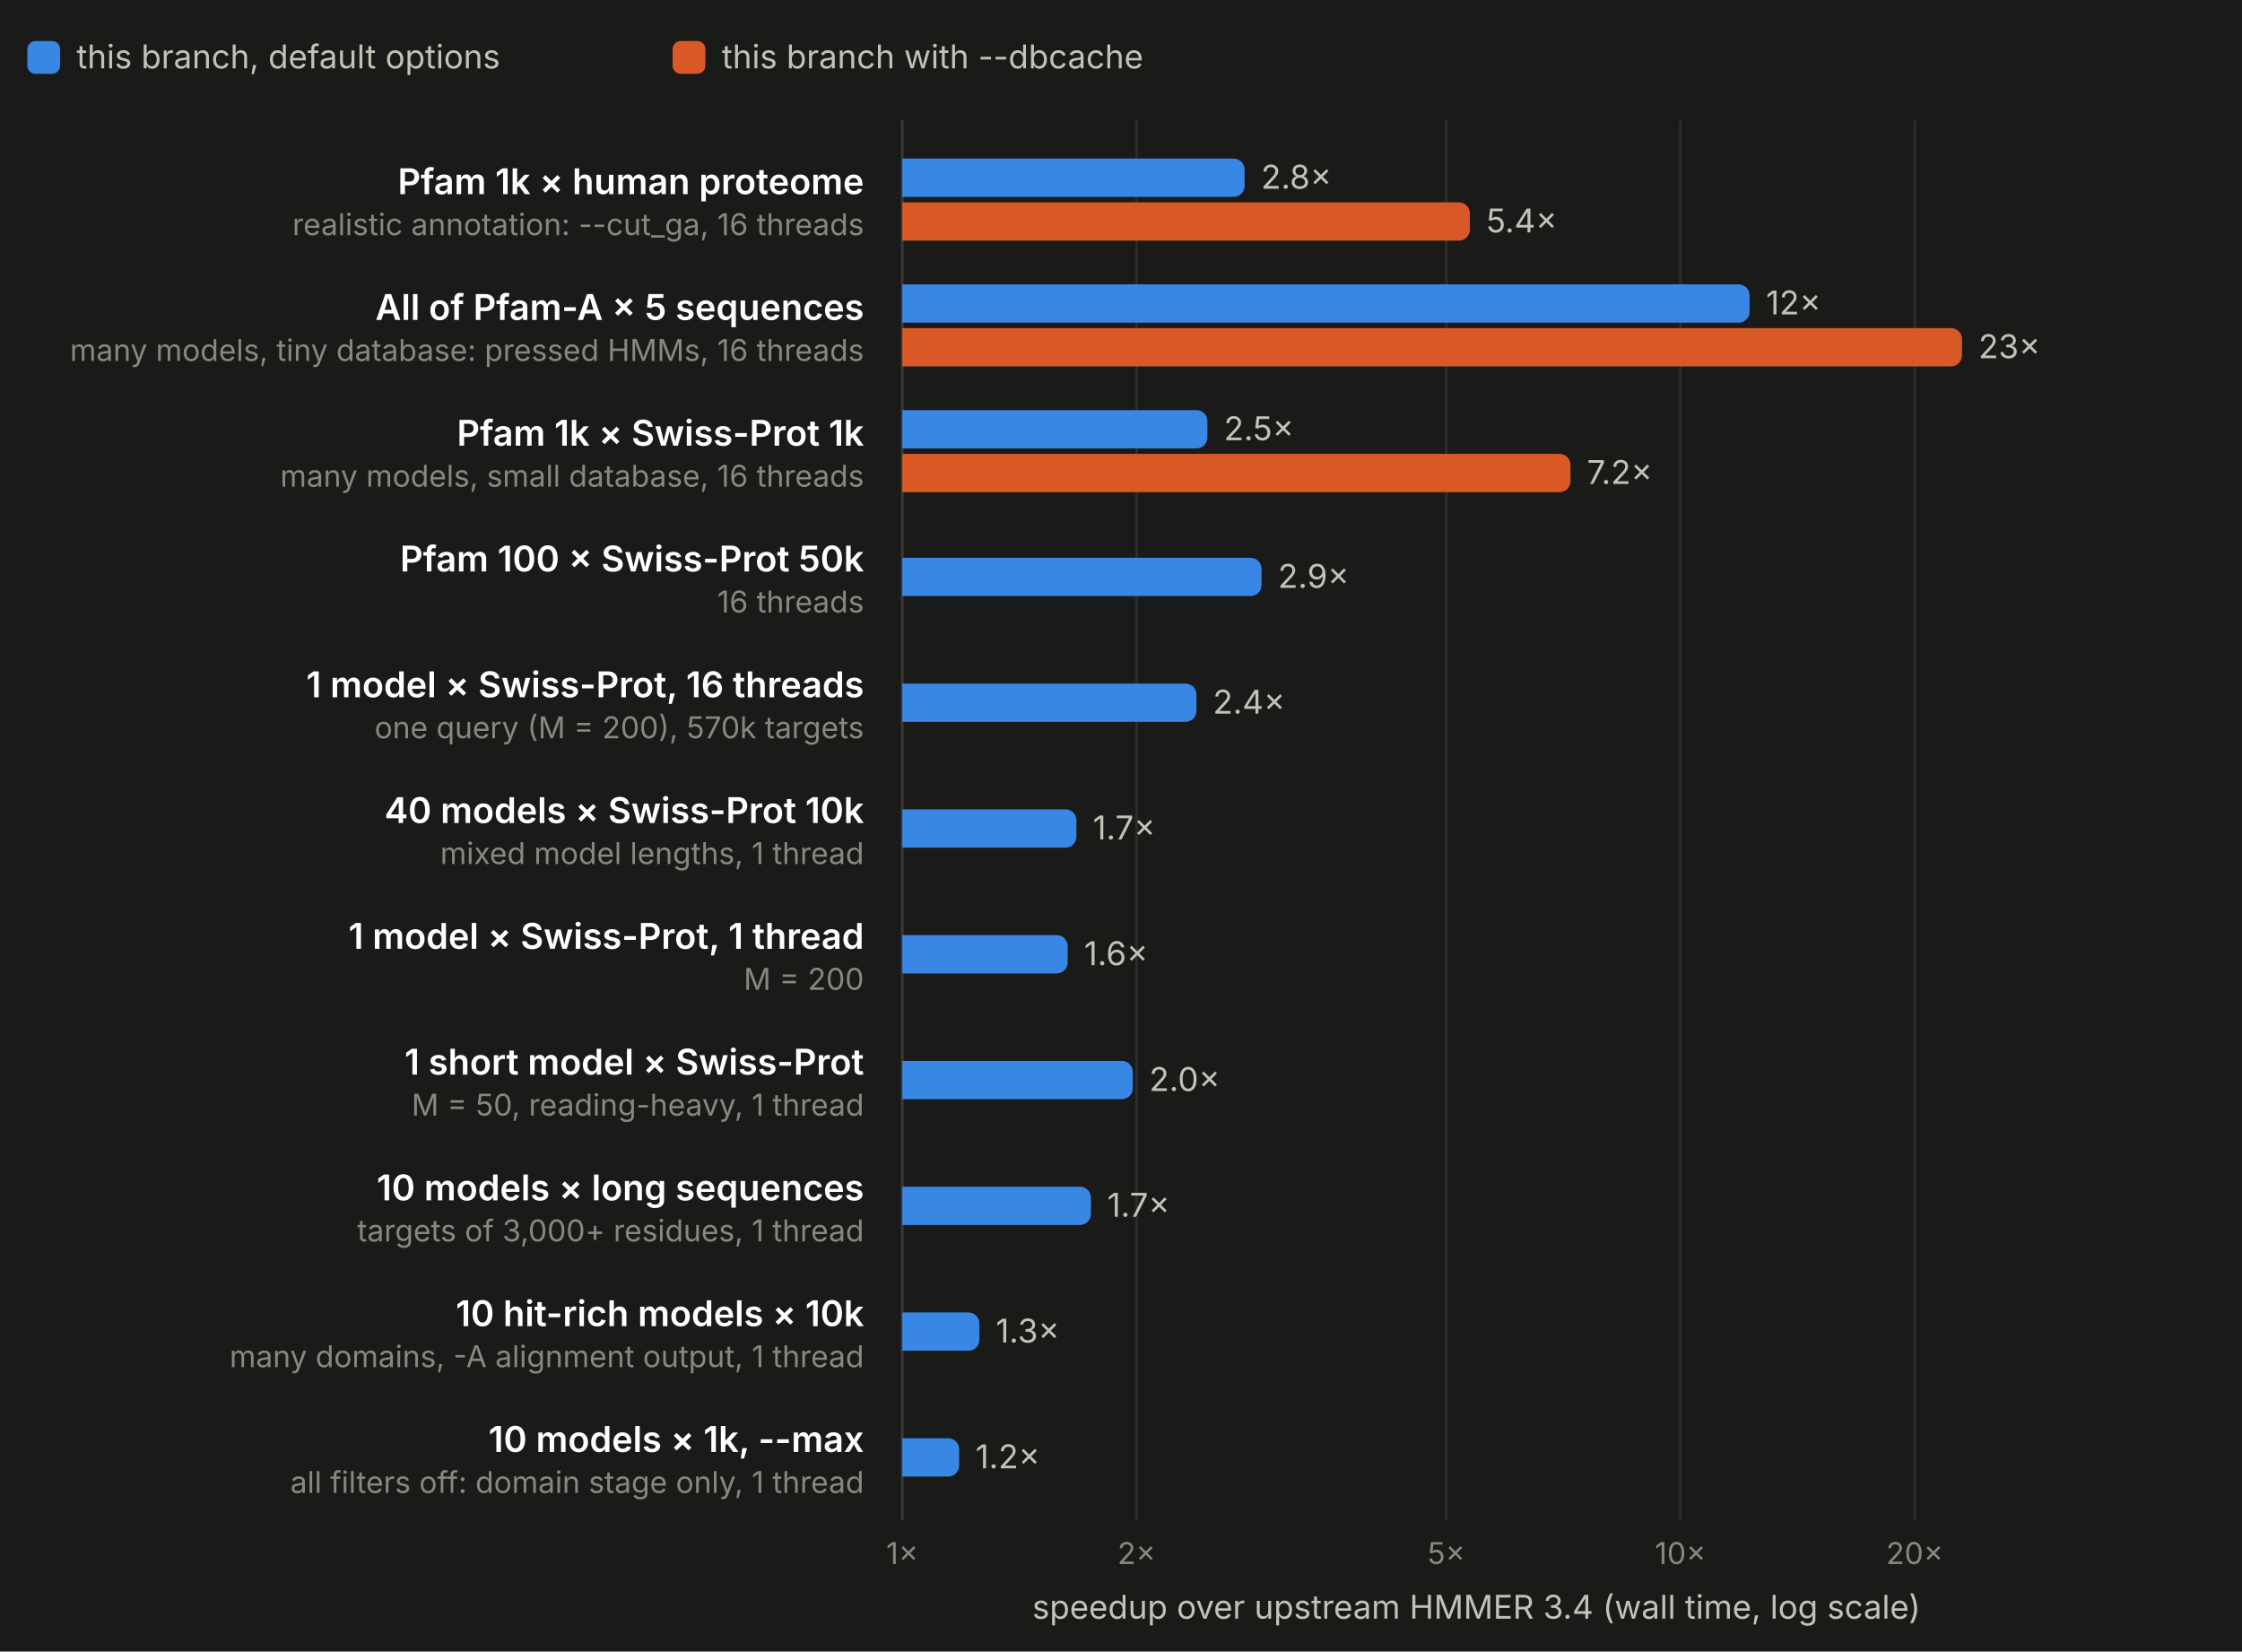
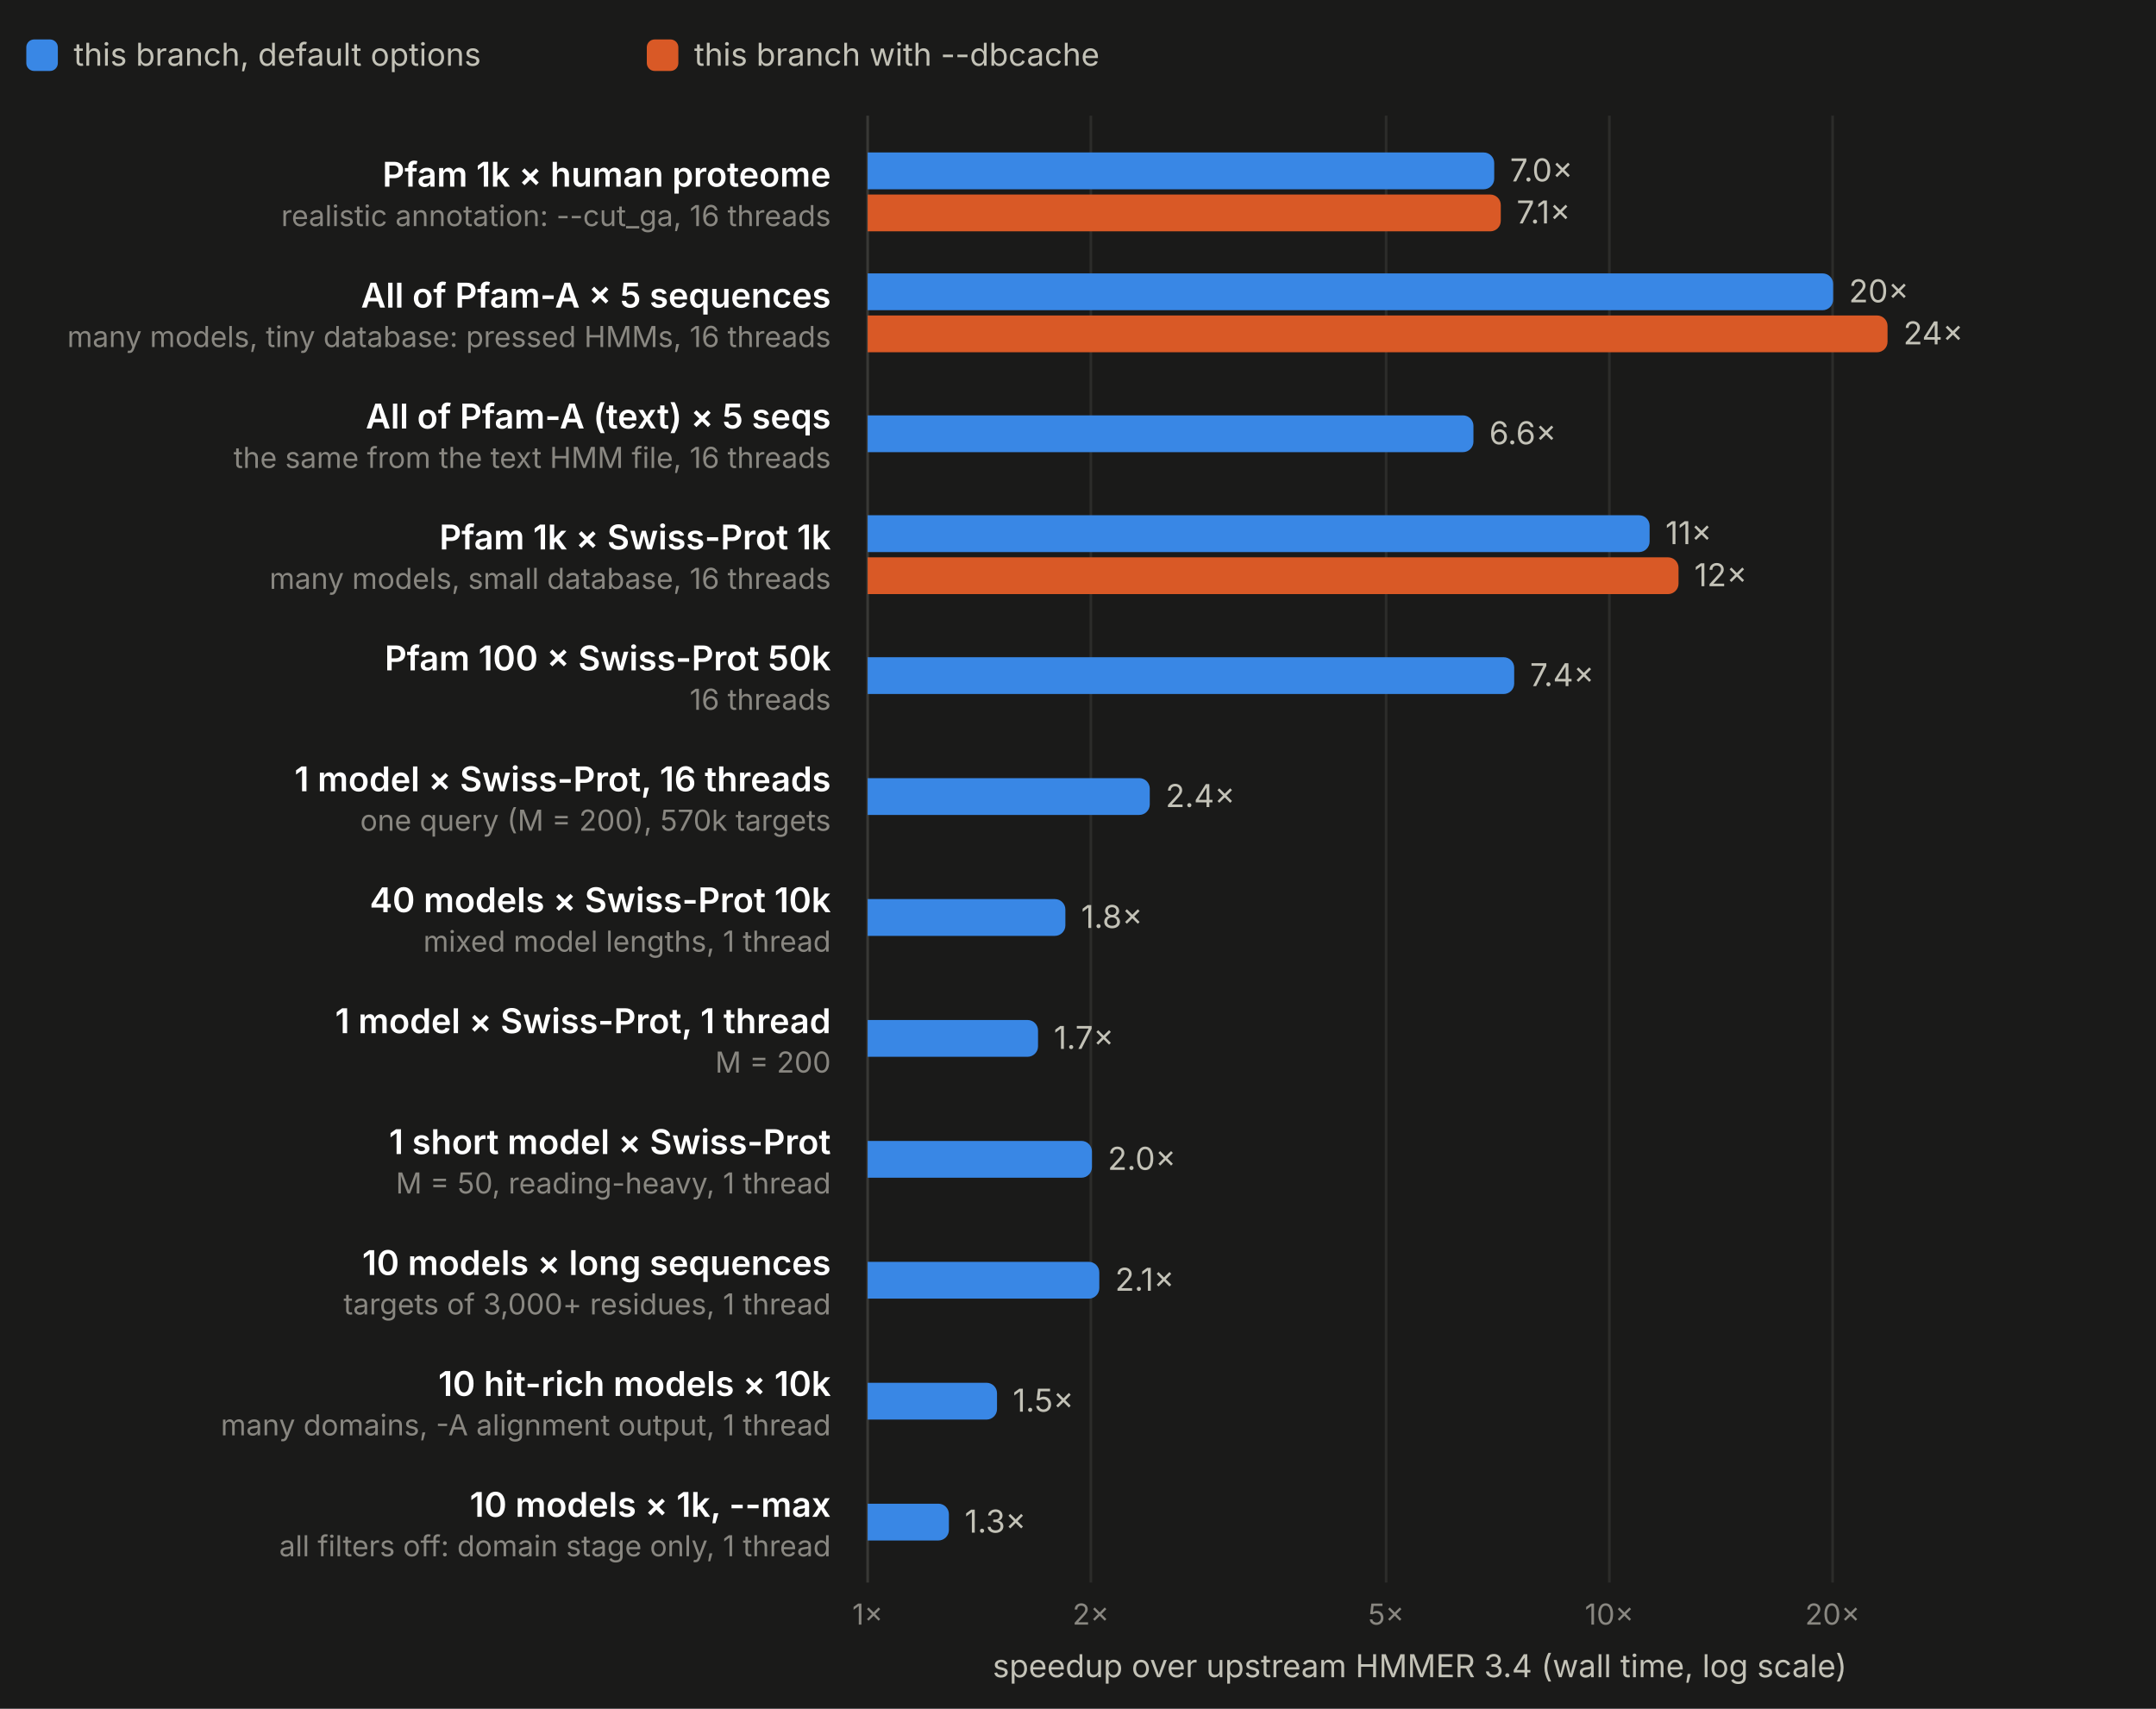
- <svg xmlns="http://www.w3.org/2000/svg" width="820" height="604" viewBox="0 0 820 604" font-family="system-ui, -apple-system, &quot;Segoe UI&quot;, sans-serif">
+ <svg xmlns="http://www.w3.org/2000/svg" width="820" height="650" viewBox="0 0 820 650" font-family="system-ui, -apple-system, &quot;Segoe UI&quot;, sans-serif">
  <rect width="100%" height="100%" fill="#1a1a19" />
  <rect x="10.0" y="15.0" width="12" height="12" rx="3" fill="#3987e5" />
  <text x="28.0" y="25.0" fill="#c3c2b7" font-size="12" font-weight="400" text-anchor="start">this branch, default options</text>
  <rect x="246.0" y="15.0" width="12" height="12" rx="3" fill="#d95926" />
  <text x="264.0" y="25.0" fill="#c3c2b7" font-size="12" font-weight="400" text-anchor="start">this branch with --dbcache</text>
  <text x="316.0" y="71.0" fill="#ffffff" font-size="13" font-weight="600" text-anchor="end">Pfam 1k × human proteome</text>
  <text x="316.0" y="86.0" fill="#898781" font-size="11" font-weight="400" text-anchor="end">realistic annotation: --cut_ga, 16 threads</text>
  <text x="316.0" y="117.0" fill="#ffffff" font-size="13" font-weight="600" text-anchor="end">All of Pfam-A × 5 sequences</text>
  <text x="316.0" y="132.0" fill="#898781" font-size="11" font-weight="400" text-anchor="end">many models, tiny database: pressed HMMs, 16 threads</text>
-   <text x="316.0" y="163.0" fill="#ffffff" font-size="13" font-weight="600" text-anchor="end">Pfam 1k × Swiss-Prot 1k</text>
-   <text x="316.0" y="178.0" fill="#898781" font-size="11" font-weight="400" text-anchor="end">many models, small database, 16 threads</text>
-   <text x="316.0" y="209.0" fill="#ffffff" font-size="13" font-weight="600" text-anchor="end">Pfam 100 × Swiss-Prot 50k</text>
-   <text x="316.0" y="224.0" fill="#898781" font-size="11" font-weight="400" text-anchor="end">16 threads</text>
-   <text x="316.0" y="255.0" fill="#ffffff" font-size="13" font-weight="600" text-anchor="end">1 model × Swiss-Prot, 16 threads</text>
-   <text x="316.0" y="270.0" fill="#898781" font-size="11" font-weight="400" text-anchor="end">one query (M = 200), 570k targets</text>
-   <text x="316.0" y="301.0" fill="#ffffff" font-size="13" font-weight="600" text-anchor="end">40 models × Swiss-Prot 10k</text>
-   <text x="316.0" y="316.0" fill="#898781" font-size="11" font-weight="400" text-anchor="end">mixed model lengths, 1 thread</text>
-   <text x="316.0" y="347.0" fill="#ffffff" font-size="13" font-weight="600" text-anchor="end">1 model × Swiss-Prot, 1 thread</text>
-   <text x="316.0" y="362.0" fill="#898781" font-size="11" font-weight="400" text-anchor="end">M = 200</text>
-   <text x="316.0" y="393.0" fill="#ffffff" font-size="13" font-weight="600" text-anchor="end">1 short model × Swiss-Prot</text>
-   <text x="316.0" y="408.0" fill="#898781" font-size="11" font-weight="400" text-anchor="end">M = 50, reading-heavy, 1 thread</text>
-   <text x="316.0" y="439.0" fill="#ffffff" font-size="13" font-weight="600" text-anchor="end">10 models × long sequences</text>
-   <text x="316.0" y="454.0" fill="#898781" font-size="11" font-weight="400" text-anchor="end">targets of 3,000+ residues, 1 thread</text>
-   <text x="316.0" y="485.0" fill="#ffffff" font-size="13" font-weight="600" text-anchor="end">10 hit-rich models × 10k</text>
-   <text x="316.0" y="500.0" fill="#898781" font-size="11" font-weight="400" text-anchor="end">many domains, -A alignment output, 1 thread</text>
-   <text x="316.0" y="531.0" fill="#ffffff" font-size="13" font-weight="600" text-anchor="end">10 models × 1k, --max</text>
-   <text x="316.0" y="546.0" fill="#898781" font-size="11" font-weight="400" text-anchor="end">all filters off: domain stage only, 1 thread</text>
-   <line x1="330.0" y1="44" x2="330.0" y2="556.0" stroke="#383835" stroke-width="1" />
-   <text x="330.0" y="572.0" fill="#898781" font-size="11" font-weight="400" text-anchor="middle">1×</text>
-   <line x1="415.7" y1="44" x2="415.7" y2="556.0" stroke="#2c2c2a" stroke-width="1" />
-   <text x="415.7" y="572.0" fill="#898781" font-size="11" font-weight="400" text-anchor="middle">2×</text>
-   <line x1="529.0" y1="44" x2="529.0" y2="556.0" stroke="#2c2c2a" stroke-width="1" />
-   <text x="529.0" y="572.0" fill="#898781" font-size="11" font-weight="400" text-anchor="middle">5×</text>
-   <line x1="614.6" y1="44" x2="614.6" y2="556.0" stroke="#2c2c2a" stroke-width="1" />
-   <text x="614.6" y="572.0" fill="#898781" font-size="11" font-weight="400" text-anchor="middle">10×</text>
-   <line x1="700.3" y1="44" x2="700.3" y2="556.0" stroke="#2c2c2a" stroke-width="1" />
-   <text x="700.3" y="572.0" fill="#898781" font-size="11" font-weight="400" text-anchor="middle">20×</text>
-   <text x="540.0" y="592.0" fill="#c3c2b7" font-size="12" font-weight="400" text-anchor="middle">speedup over upstream HMMER 3.4 (wall time, log scale)</text>
-   <path d="M330.0,58.0 h121.2 a4,4 0 0 1 4,4 v6.0 a4,4 0 0 1 -4,4 h-121.2 z" fill="#3987e5" />
-   <text x="461.2" y="69.0" fill="#c3c2b7" font-size="12" font-weight="400" text-anchor="start" font-variant-numeric="tabular-nums">2.8×</text>
-   <path d="M330.0,74.0 h203.6 a4,4 0 0 1 4,4 v6.0 a4,4 0 0 1 -4,4 h-203.6 z" fill="#d95926" />
-   <text x="543.6" y="85.0" fill="#c3c2b7" font-size="12" font-weight="400" text-anchor="start" font-variant-numeric="tabular-nums">5.4×</text>
-   <path d="M330.0,104.0 h305.9 a4,4 0 0 1 4,4 v6.0 a4,4 0 0 1 -4,4 h-305.9 z" fill="#3987e5" />
-   <text x="645.9" y="115.0" fill="#c3c2b7" font-size="12" font-weight="400" text-anchor="start" font-variant-numeric="tabular-nums">12×</text>
-   <path d="M330.0,120.0 h383.6 a4,4 0 0 1 4,4 v6.0 a4,4 0 0 1 -4,4 h-383.6 z" fill="#d95926" />
-   <text x="723.6" y="131.0" fill="#c3c2b7" font-size="12" font-weight="400" text-anchor="start" font-variant-numeric="tabular-nums">23×</text>
-   <path d="M330.0,150.0 h107.6 a4,4 0 0 1 4,4 v6.0 a4,4 0 0 1 -4,4 h-107.6 z" fill="#3987e5" />
-   <text x="447.6" y="161.0" fill="#c3c2b7" font-size="12" font-weight="400" text-anchor="start" font-variant-numeric="tabular-nums">2.5×</text>
-   <path d="M330.0,166.0 h240.4 a4,4 0 0 1 4,4 v6.0 a4,4 0 0 1 -4,4 h-240.4 z" fill="#d95926" />
-   <text x="580.4" y="177.0" fill="#c3c2b7" font-size="12" font-weight="400" text-anchor="start" font-variant-numeric="tabular-nums">7.2×</text>
-   <path d="M330.0,204.0 h127.4 a4,4 0 0 1 4,4 v6.0 a4,4 0 0 1 -4,4 h-127.4 z" fill="#3987e5" />
-   <text x="467.4" y="215.0" fill="#c3c2b7" font-size="12" font-weight="400" text-anchor="start" font-variant-numeric="tabular-nums">2.9×</text>
-   <path d="M330.0,250.0 h103.6 a4,4 0 0 1 4,4 v6.0 a4,4 0 0 1 -4,4 h-103.6 z" fill="#3987e5" />
-   <text x="443.6" y="261.0" fill="#c3c2b7" font-size="12" font-weight="400" text-anchor="start" font-variant-numeric="tabular-nums">2.4×</text>
-   <path d="M330.0,296.0 h59.7 a4,4 0 0 1 4,4 v6.0 a4,4 0 0 1 -4,4 h-59.7 z" fill="#3987e5" />
-   <text x="399.7" y="307.0" fill="#c3c2b7" font-size="12" font-weight="400" text-anchor="start" font-variant-numeric="tabular-nums">1.7×</text>
-   <path d="M330.0,342.0 h56.5 a4,4 0 0 1 4,4 v6.0 a4,4 0 0 1 -4,4 h-56.5 z" fill="#3987e5" />
-   <text x="396.5" y="353.0" fill="#c3c2b7" font-size="12" font-weight="400" text-anchor="start" font-variant-numeric="tabular-nums">1.6×</text>
-   <path d="M330.0,388.0 h80.3 a4,4 0 0 1 4,4 v6.0 a4,4 0 0 1 -4,4 h-80.3 z" fill="#3987e5" />
-   <text x="420.3" y="399.0" fill="#c3c2b7" font-size="12" font-weight="400" text-anchor="start" font-variant-numeric="tabular-nums">2.0×</text>
-   <path d="M330.0,434.0 h65.0 a4,4 0 0 1 4,4 v6.0 a4,4 0 0 1 -4,4 h-65.0 z" fill="#3987e5" />
-   <text x="405.0" y="445.0" fill="#c3c2b7" font-size="12" font-weight="400" text-anchor="start" font-variant-numeric="tabular-nums">1.7×</text>
-   <path d="M330.0,480.0 h24.2 a4,4 0 0 1 4,4 v6.0 a4,4 0 0 1 -4,4 h-24.2 z" fill="#3987e5" />
-   <text x="364.2" y="491.0" fill="#c3c2b7" font-size="12" font-weight="400" text-anchor="start" font-variant-numeric="tabular-nums">1.3×</text>
-   <path d="M330.0,526.0 h16.8 a4,4 0 0 1 4,4 v6.0 a4,4 0 0 1 -4,4 h-16.8 z" fill="#3987e5" />
-   <text x="356.8" y="537.0" fill="#c3c2b7" font-size="12" font-weight="400" text-anchor="start" font-variant-numeric="tabular-nums">1.2×</text>
+   <text x="316.0" y="163.0" fill="#ffffff" font-size="13" font-weight="600" text-anchor="end">All of Pfam-A (text) × 5 seqs</text>
+   <text x="316.0" y="178.0" fill="#898781" font-size="11" font-weight="400" text-anchor="end">the same from the text HMM file, 16 threads</text>
+   <text x="316.0" y="209.0" fill="#ffffff" font-size="13" font-weight="600" text-anchor="end">Pfam 1k × Swiss-Prot 1k</text>
+   <text x="316.0" y="224.0" fill="#898781" font-size="11" font-weight="400" text-anchor="end">many models, small database, 16 threads</text>
+   <text x="316.0" y="255.0" fill="#ffffff" font-size="13" font-weight="600" text-anchor="end">Pfam 100 × Swiss-Prot 50k</text>
+   <text x="316.0" y="270.0" fill="#898781" font-size="11" font-weight="400" text-anchor="end">16 threads</text>
+   <text x="316.0" y="301.0" fill="#ffffff" font-size="13" font-weight="600" text-anchor="end">1 model × Swiss-Prot, 16 threads</text>
+   <text x="316.0" y="316.0" fill="#898781" font-size="11" font-weight="400" text-anchor="end">one query (M = 200), 570k targets</text>
+   <text x="316.0" y="347.0" fill="#ffffff" font-size="13" font-weight="600" text-anchor="end">40 models × Swiss-Prot 10k</text>
+   <text x="316.0" y="362.0" fill="#898781" font-size="11" font-weight="400" text-anchor="end">mixed model lengths, 1 thread</text>
+   <text x="316.0" y="393.0" fill="#ffffff" font-size="13" font-weight="600" text-anchor="end">1 model × Swiss-Prot, 1 thread</text>
+   <text x="316.0" y="408.0" fill="#898781" font-size="11" font-weight="400" text-anchor="end">M = 200</text>
+   <text x="316.0" y="439.0" fill="#ffffff" font-size="13" font-weight="600" text-anchor="end">1 short model × Swiss-Prot</text>
+   <text x="316.0" y="454.0" fill="#898781" font-size="11" font-weight="400" text-anchor="end">M = 50, reading-heavy, 1 thread</text>
+   <text x="316.0" y="485.0" fill="#ffffff" font-size="13" font-weight="600" text-anchor="end">10 models × long sequences</text>
+   <text x="316.0" y="500.0" fill="#898781" font-size="11" font-weight="400" text-anchor="end">targets of 3,000+ residues, 1 thread</text>
+   <text x="316.0" y="531.0" fill="#ffffff" font-size="13" font-weight="600" text-anchor="end">10 hit-rich models × 10k</text>
+   <text x="316.0" y="546.0" fill="#898781" font-size="11" font-weight="400" text-anchor="end">many domains, -A alignment output, 1 thread</text>
+   <text x="316.0" y="577.0" fill="#ffffff" font-size="13" font-weight="600" text-anchor="end">10 models × 1k, --max</text>
+   <text x="316.0" y="592.0" fill="#898781" font-size="11" font-weight="400" text-anchor="end">all filters off: domain stage only, 1 thread</text>
+   <line x1="330.0" y1="44" x2="330.0" y2="602.0" stroke="#383835" stroke-width="1" />
+   <text x="330.0" y="618.0" fill="#898781" font-size="11" font-weight="400" text-anchor="middle">1×</text>
+   <line x1="414.9" y1="44" x2="414.9" y2="602.0" stroke="#2c2c2a" stroke-width="1" />
+   <text x="414.9" y="618.0" fill="#898781" font-size="11" font-weight="400" text-anchor="middle">2×</text>
+   <line x1="527.2" y1="44" x2="527.2" y2="602.0" stroke="#2c2c2a" stroke-width="1" />
+   <text x="527.2" y="618.0" fill="#898781" font-size="11" font-weight="400" text-anchor="middle">5×</text>
+   <line x1="612.1" y1="44" x2="612.1" y2="602.0" stroke="#2c2c2a" stroke-width="1" />
+   <text x="612.1" y="618.0" fill="#898781" font-size="11" font-weight="400" text-anchor="middle">10×</text>
+   <line x1="697.0" y1="44" x2="697.0" y2="602.0" stroke="#2c2c2a" stroke-width="1" />
+   <text x="697.0" y="618.0" fill="#898781" font-size="11" font-weight="400" text-anchor="middle">20×</text>
+   <text x="540.0" y="638.0" fill="#c3c2b7" font-size="12" font-weight="400" text-anchor="middle">speedup over upstream HMMER 3.4 (wall time, log scale)</text>
+   <path d="M330.0,58.0 h234.3 a4,4 0 0 1 4,4 v6.0 a4,4 0 0 1 -4,4 h-234.3 z" fill="#3987e5" />
+   <text x="574.3" y="69.0" fill="#c3c2b7" font-size="12" font-weight="400" text-anchor="start" font-variant-numeric="tabular-nums">7.0×</text>
+   <path d="M330.0,74.0 h236.8 a4,4 0 0 1 4,4 v6.0 a4,4 0 0 1 -4,4 h-236.8 z" fill="#d95926" />
+   <text x="576.8" y="85.0" fill="#c3c2b7" font-size="12" font-weight="400" text-anchor="start" font-variant-numeric="tabular-nums">7.1×</text>
+   <path d="M330.0,104.0 h363.2 a4,4 0 0 1 4,4 v6.0 a4,4 0 0 1 -4,4 h-363.2 z" fill="#3987e5" />
+   <text x="703.2" y="115.0" fill="#c3c2b7" font-size="12" font-weight="400" text-anchor="start" font-variant-numeric="tabular-nums">20×</text>
+   <path d="M330.0,120.0 h383.9 a4,4 0 0 1 4,4 v6.0 a4,4 0 0 1 -4,4 h-383.9 z" fill="#d95926" />
+   <text x="723.9" y="131.0" fill="#c3c2b7" font-size="12" font-weight="400" text-anchor="start" font-variant-numeric="tabular-nums">24×</text>
+   <path d="M330.0,158.0 h226.4 a4,4 0 0 1 4,4 v6.0 a4,4 0 0 1 -4,4 h-226.4 z" fill="#3987e5" />
+   <text x="566.4" y="169.0" fill="#c3c2b7" font-size="12" font-weight="400" text-anchor="start" font-variant-numeric="tabular-nums">6.6×</text>
+   <path d="M330.0,196.0 h293.4 a4,4 0 0 1 4,4 v6.0 a4,4 0 0 1 -4,4 h-293.4 z" fill="#3987e5" />
+   <text x="633.4" y="207.0" fill="#c3c2b7" font-size="12" font-weight="400" text-anchor="start" font-variant-numeric="tabular-nums">11×</text>
+   <path d="M330.0,212.0 h304.4 a4,4 0 0 1 4,4 v6.0 a4,4 0 0 1 -4,4 h-304.4 z" fill="#d95926" />
+   <text x="644.4" y="223.0" fill="#c3c2b7" font-size="12" font-weight="400" text-anchor="start" font-variant-numeric="tabular-nums">12×</text>
+   <path d="M330.0,250.0 h241.9 a4,4 0 0 1 4,4 v6.0 a4,4 0 0 1 -4,4 h-241.9 z" fill="#3987e5" />
+   <text x="581.9" y="261.0" fill="#c3c2b7" font-size="12" font-weight="400" text-anchor="start" font-variant-numeric="tabular-nums">7.4×</text>
+   <path d="M330.0,296.0 h103.3 a4,4 0 0 1 4,4 v6.0 a4,4 0 0 1 -4,4 h-103.3 z" fill="#3987e5" />
+   <text x="443.3" y="307.0" fill="#c3c2b7" font-size="12" font-weight="400" text-anchor="start" font-variant-numeric="tabular-nums">2.4×</text>
+   <path d="M330.0,342.0 h71.2 a4,4 0 0 1 4,4 v6.0 a4,4 0 0 1 -4,4 h-71.2 z" fill="#3987e5" />
+   <text x="411.2" y="353.0" fill="#c3c2b7" font-size="12" font-weight="400" text-anchor="start" font-variant-numeric="tabular-nums">1.8×</text>
+   <path d="M330.0,388.0 h60.8 a4,4 0 0 1 4,4 v6.0 a4,4 0 0 1 -4,4 h-60.8 z" fill="#3987e5" />
+   <text x="400.8" y="399.0" fill="#c3c2b7" font-size="12" font-weight="400" text-anchor="start" font-variant-numeric="tabular-nums">1.7×</text>
+   <path d="M330.0,434.0 h81.3 a4,4 0 0 1 4,4 v6.0 a4,4 0 0 1 -4,4 h-81.3 z" fill="#3987e5" />
+   <text x="421.3" y="445.0" fill="#c3c2b7" font-size="12" font-weight="400" text-anchor="start" font-variant-numeric="tabular-nums">2.0×</text>
+   <path d="M330.0,480.0 h84.1 a4,4 0 0 1 4,4 v6.0 a4,4 0 0 1 -4,4 h-84.1 z" fill="#3987e5" />
+   <text x="424.1" y="491.0" fill="#c3c2b7" font-size="12" font-weight="400" text-anchor="start" font-variant-numeric="tabular-nums">2.1×</text>
+   <path d="M330.0,526.0 h45.2 a4,4 0 0 1 4,4 v6.0 a4,4 0 0 1 -4,4 h-45.2 z" fill="#3987e5" />
+   <text x="385.2" y="537.0" fill="#c3c2b7" font-size="12" font-weight="400" text-anchor="start" font-variant-numeric="tabular-nums">1.5×</text>
+   <path d="M330.0,572.0 h26.9 a4,4 0 0 1 4,4 v6.0 a4,4 0 0 1 -4,4 h-26.9 z" fill="#3987e5" />
+   <text x="366.9" y="583.0" fill="#c3c2b7" font-size="12" font-weight="400" text-anchor="start" font-variant-numeric="tabular-nums">1.3×</text>
</svg>
